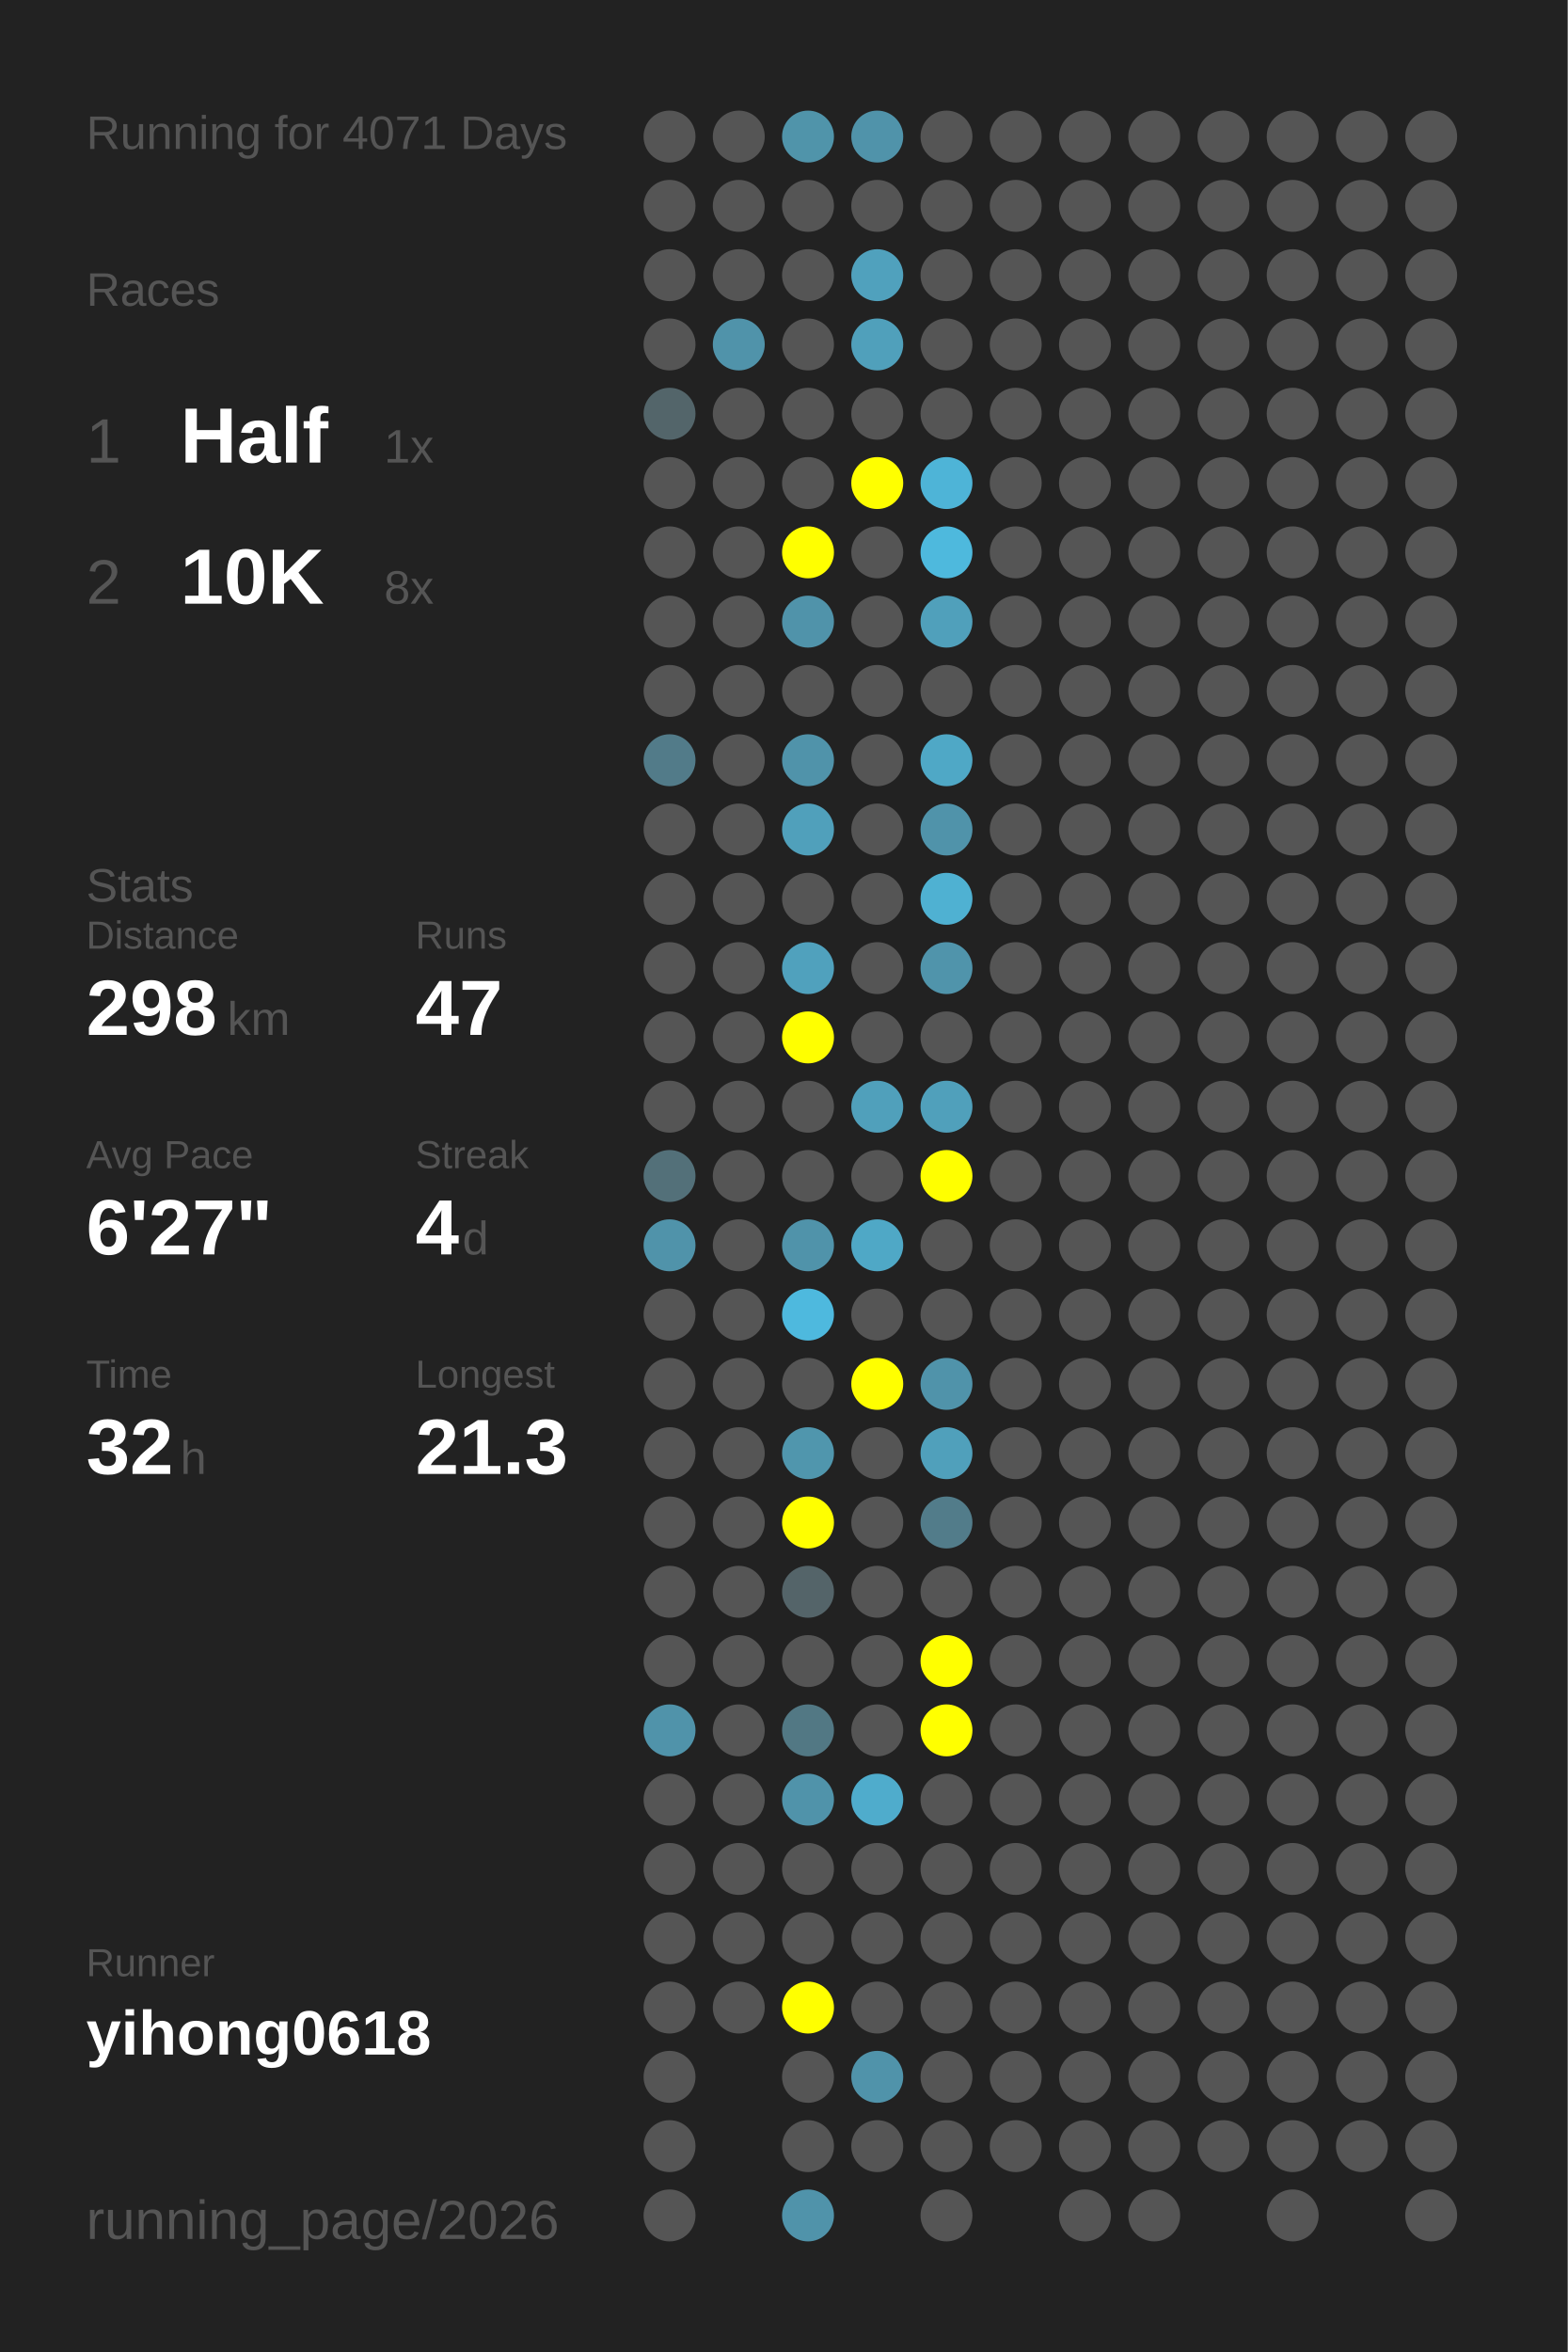
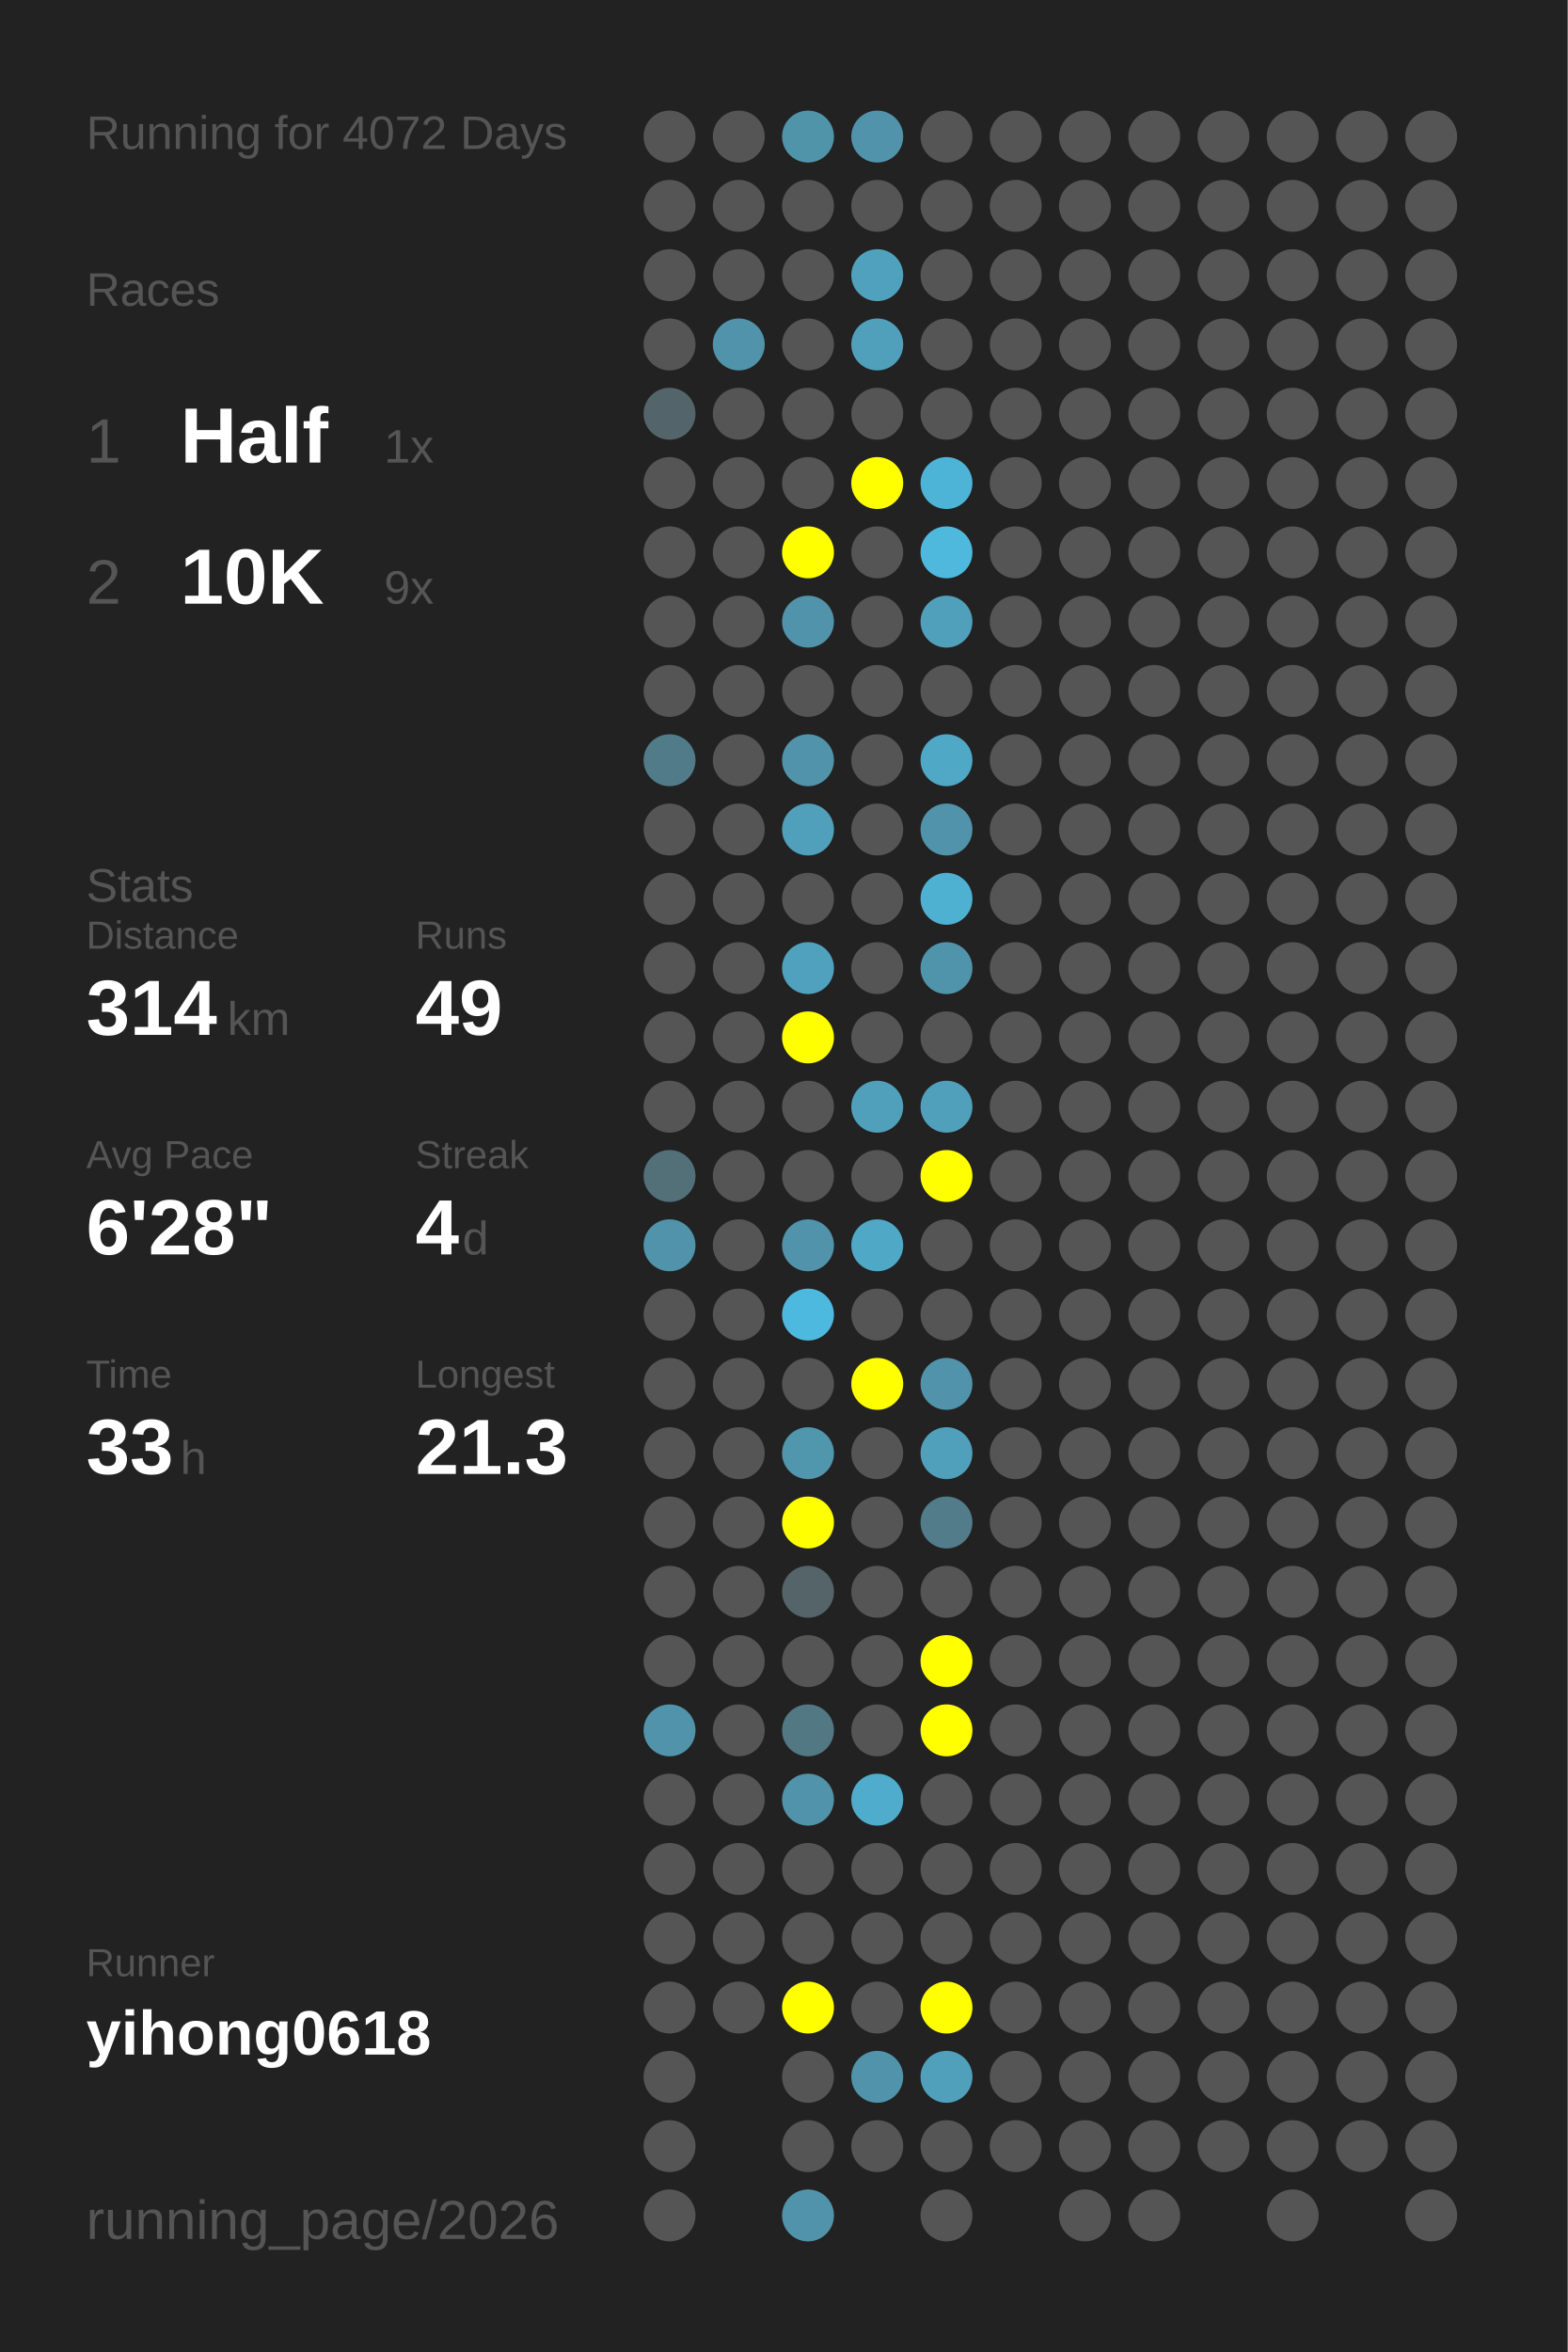
<svg xmlns="http://www.w3.org/2000/svg" baseProfile="full" height="300mm" version="1.1" viewBox="0,0,200,300" width="200mm">
  <defs />
  <rect fill="#222222" height="300" width="200" x="0" y="0" />
-   <text fill="#555555" style="font-size:6px; font-family:Arial;" x="11" y="19">Running for 4071 Days</text>
+   <text fill="#555555" style="font-size:6px; font-family:Arial;" x="11" y="19">Running for 4072 Days</text>
  <text fill="#555555" style="font-size:6px; font-family:Arial;" x="11" y="39">Races</text>
  <text fill="#555555" style="font-size:8px; font-family:Arial;" x="11" y="59">1</text>
  <text fill="#FFFFFF" style="font-size:10px; font-family:Arial; font-weight:bold;" x="23" y="59">Half</text>
  <text fill="#555555" style="font-size:6px; font-family:Arial;" x="49" y="59">1x</text>
  <text fill="#555555" style="font-size:8px; font-family:Arial;" x="11" y="77">2</text>
  <text fill="#FFFFFF" style="font-size:10px; font-family:Arial; font-weight:bold;" x="23" y="77">10K</text>
-   <text fill="#555555" style="font-size:6px; font-family:Arial;" x="49" y="77">8x</text>
+   <text fill="#555555" style="font-size:6px; font-family:Arial;" x="49" y="77">9x</text>
  <text fill="#555555" style="font-size:6px; font-family:Arial;" x="11" y="115">Stats</text>
  <text fill="#555555" style="font-size:5px; font-family:Arial;" x="11" y="121">Distance</text>
-   <text fill="#FFFFFF" style="font-size:10px; font-family:Arial; font-weight:bold;" x="11" y="132">298</text>
+   <text fill="#FFFFFF" style="font-size:10px; font-family:Arial; font-weight:bold;" x="11" y="132">314</text>
  <text fill="#555555" style="font-size:6px; font-family:Arial;" x="29" y="132">km</text>
  <text fill="#555555" style="font-size:5px; font-family:Arial;" x="53" y="121">Runs</text>
-   <text fill="#FFFFFF" style="font-size:10px; font-family:Arial; font-weight:bold;" x="53" y="132">47</text>
+   <text fill="#FFFFFF" style="font-size:10px; font-family:Arial; font-weight:bold;" x="53" y="132">49</text>
  <text fill="#555555" style="font-size:5px; font-family:Arial;" x="11" y="149">Avg Pace</text>
-   <text fill="#FFFFFF" style="font-size:10px; font-family:Arial; font-weight:bold;" x="11" y="160">6'27"</text>
+   <text fill="#FFFFFF" style="font-size:10px; font-family:Arial; font-weight:bold;" x="11" y="160">6'28"</text>
  <text fill="#555555" style="font-size:5px; font-family:Arial;" x="53" y="149">Streak</text>
  <text fill="#FFFFFF" style="font-size:10px; font-family:Arial; font-weight:bold;" x="53" y="160">4</text>
  <text fill="#555555" style="font-size:6px; font-family:Arial;" x="59" y="160">d</text>
  <text fill="#555555" style="font-size:5px; font-family:Arial;" x="11" y="177">Time</text>
-   <text fill="#FFFFFF" style="font-size:10px; font-family:Arial; font-weight:bold;" x="11" y="188">32</text>
+   <text fill="#FFFFFF" style="font-size:10px; font-family:Arial; font-weight:bold;" x="11" y="188">33</text>
  <text fill="#555555" style="font-size:6px; font-family:Arial;" x="23" y="188">h</text>
  <text fill="#555555" style="font-size:5px; font-family:Arial;" x="53" y="177">Longest</text>
  <text fill="#FFFFFF" style="font-size:10px; font-family:Arial; font-weight:bold;" x="53" y="188">21.3</text>
  <text fill="#555555" style="font-size:5px; font-family:Arial;" x="11" y="252.065">Runner</text>
  <text fill="#FFFFFF" style="font-size:8px; font-family:Arial; font-weight:bold;" x="11" y="262.065">yihong0618</text>
  <text fill="#555555" style="font-size:7px; font-family:Arial;" x="11" y="285.581">running_page/2026</text>
  <circle cx="85.417" cy="17.419" fill="#555555" r="3.312" />
  <circle cx="85.417" cy="26.258" fill="#555555" r="3.312" />
  <circle cx="85.417" cy="35.097" fill="#555555" r="3.312" />
  <circle cx="85.417" cy="43.935" fill="#555555" r="3.312" />
  <circle cx="85.417" cy="52.774" fill="#53656a" r="3.312" />
  <circle cx="85.417" cy="61.613" fill="#555555" r="3.312" />
  <circle cx="85.417" cy="70.452" fill="#555555" r="3.312" />
  <circle cx="85.417" cy="79.29" fill="#555555" r="3.312" />
  <circle cx="85.417" cy="88.129" fill="#555555" r="3.312" />
  <circle cx="85.417" cy="96.968" fill="#527b89" r="3.312" />
  <circle cx="85.417" cy="105.806" fill="#555555" r="3.312" />
  <circle cx="85.417" cy="114.645" fill="#555555" r="3.312" />
  <circle cx="85.417" cy="123.484" fill="#555555" r="3.312" />
  <circle cx="85.417" cy="132.323" fill="#555555" r="3.312" />
  <circle cx="85.417" cy="141.161" fill="#555555" r="3.312" />
  <circle cx="85.417" cy="150" fill="#537079" r="3.312" />
  <circle cx="85.417" cy="158.839" fill="#5093aa" r="3.312" />
  <circle cx="85.417" cy="167.677" fill="#555555" r="3.312" />
  <circle cx="85.417" cy="176.516" fill="#555555" r="3.312" />
  <circle cx="85.417" cy="185.355" fill="#555555" r="3.312" />
  <circle cx="85.417" cy="194.194" fill="#555555" r="3.312" />
  <circle cx="85.417" cy="203.032" fill="#555555" r="3.312" />
  <circle cx="85.417" cy="211.871" fill="#555555" r="3.312" />
  <circle cx="85.417" cy="220.71" fill="#5093aa" r="3.312" />
  <circle cx="85.417" cy="229.548" fill="#555555" r="3.312" />
  <circle cx="85.417" cy="238.387" fill="#555555" r="3.312" />
  <circle cx="85.417" cy="247.226" fill="#555555" r="3.312" />
  <circle cx="85.417" cy="256.065" fill="#555555" r="3.312" />
  <circle cx="85.417" cy="264.903" fill="#555555" r="3.312" />
  <circle cx="85.417" cy="273.742" fill="#555555" r="3.312" />
  <circle cx="85.417" cy="282.581" fill="#555555" r="3.312" />
  <circle cx="94.25" cy="17.419" fill="#555555" r="3.312" />
  <circle cx="94.25" cy="26.258" fill="#555555" r="3.312" />
  <circle cx="94.25" cy="35.097" fill="#555555" r="3.312" />
  <circle cx="94.25" cy="43.935" fill="#5093aa" r="3.312" />
  <circle cx="94.25" cy="52.774" fill="#555555" r="3.312" />
  <circle cx="94.25" cy="61.613" fill="#555555" r="3.312" />
  <circle cx="94.25" cy="70.452" fill="#555555" r="3.312" />
  <circle cx="94.25" cy="79.29" fill="#555555" r="3.312" />
  <circle cx="94.25" cy="88.129" fill="#555555" r="3.312" />
  <circle cx="94.25" cy="96.968" fill="#555555" r="3.312" />
  <circle cx="94.25" cy="105.806" fill="#555555" r="3.312" />
  <circle cx="94.25" cy="114.645" fill="#555555" r="3.312" />
  <circle cx="94.25" cy="123.484" fill="#555555" r="3.312" />
  <circle cx="94.25" cy="132.323" fill="#555555" r="3.312" />
  <circle cx="94.25" cy="141.161" fill="#555555" r="3.312" />
  <circle cx="94.25" cy="150" fill="#555555" r="3.312" />
  <circle cx="94.25" cy="158.839" fill="#555555" r="3.312" />
  <circle cx="94.25" cy="167.677" fill="#555555" r="3.312" />
  <circle cx="94.25" cy="176.516" fill="#555555" r="3.312" />
  <circle cx="94.25" cy="185.355" fill="#555555" r="3.312" />
  <circle cx="94.25" cy="194.194" fill="#555555" r="3.312" />
  <circle cx="94.25" cy="203.032" fill="#555555" r="3.312" />
  <circle cx="94.25" cy="211.871" fill="#555555" r="3.312" />
  <circle cx="94.25" cy="220.71" fill="#555555" r="3.312" />
  <circle cx="94.25" cy="229.548" fill="#555555" r="3.312" />
  <circle cx="94.25" cy="238.387" fill="#555555" r="3.312" />
  <circle cx="94.25" cy="247.226" fill="#555555" r="3.312" />
  <circle cx="94.25" cy="256.065" fill="#555555" r="3.312" />
  <circle cx="103.083" cy="17.419" fill="#5094aa" r="3.312" />
  <circle cx="103.083" cy="26.258" fill="#555555" r="3.312" />
  <circle cx="103.083" cy="35.097" fill="#555555" r="3.312" />
  <circle cx="103.083" cy="43.935" fill="#555555" r="3.312" />
  <circle cx="103.083" cy="52.774" fill="#555555" r="3.312" />
  <circle cx="103.083" cy="61.613" fill="#555555" r="3.312" />
  <circle cx="103.083" cy="70.452" fill="#FFFF00" r="3.312" />
  <circle cx="103.083" cy="79.29" fill="#5093aa" r="3.312" />
  <circle cx="103.083" cy="88.129" fill="#555555" r="3.312" />
  <circle cx="103.083" cy="96.968" fill="#5093aa" r="3.312" />
  <circle cx="103.083" cy="105.806" fill="#50a0bb" r="3.312" />
  <circle cx="103.083" cy="114.645" fill="#555555" r="3.312" />
  <circle cx="103.083" cy="123.484" fill="#50a1bd" r="3.312" />
  <circle cx="103.083" cy="132.323" fill="#FFFF00" r="3.312" />
  <circle cx="103.083" cy="141.161" fill="#555555" r="3.312" />
  <circle cx="103.083" cy="150" fill="#555555" r="3.312" />
  <circle cx="103.083" cy="158.839" fill="#5093aa" r="3.312" />
  <circle cx="103.083" cy="167.677" fill="#4eb9de" r="3.312" />
  <circle cx="103.083" cy="176.516" fill="#555555" r="3.312" />
  <circle cx="103.083" cy="185.355" fill="#5096ad" r="3.312" />
  <circle cx="103.083" cy="194.194" fill="#FFFF00" r="3.312" />
  <circle cx="103.083" cy="203.032" fill="#546469" r="3.312" />
  <circle cx="103.083" cy="211.871" fill="#555555" r="3.312" />
  <circle cx="103.083" cy="220.71" fill="#527884" r="3.312" />
  <circle cx="103.083" cy="229.548" fill="#5093aa" r="3.312" />
  <circle cx="103.083" cy="238.387" fill="#555555" r="3.312" />
  <circle cx="103.083" cy="247.226" fill="#555555" r="3.312" />
  <circle cx="103.083" cy="256.065" fill="#FFFF00" r="3.312" />
  <circle cx="103.083" cy="264.903" fill="#555555" r="3.312" />
  <circle cx="103.083" cy="273.742" fill="#555555" r="3.312" />
  <circle cx="103.083" cy="282.581" fill="#5093aa" r="3.312" />
  <circle cx="111.917" cy="17.419" fill="#5093aa" r="3.312" />
  <circle cx="111.917" cy="26.258" fill="#555555" r="3.312" />
  <circle cx="111.917" cy="35.097" fill="#50a1bd" r="3.312" />
  <circle cx="111.917" cy="43.935" fill="#50a0bb" r="3.312" />
  <circle cx="111.917" cy="52.774" fill="#555555" r="3.312" />
  <circle cx="111.917" cy="61.613" fill="#FFFF00" r="3.312" />
  <circle cx="111.917" cy="70.452" fill="#555555" r="3.312" />
  <circle cx="111.917" cy="79.29" fill="#555555" r="3.312" />
  <circle cx="111.917" cy="88.129" fill="#555555" r="3.312" />
  <circle cx="111.917" cy="96.968" fill="#555555" r="3.312" />
  <circle cx="111.917" cy="105.806" fill="#555555" r="3.312" />
  <circle cx="111.917" cy="114.645" fill="#555555" r="3.312" />
  <circle cx="111.917" cy="123.484" fill="#555555" r="3.312" />
  <circle cx="111.917" cy="132.323" fill="#555555" r="3.312" />
  <circle cx="111.917" cy="141.161" fill="#50a0bb" r="3.312" />
  <circle cx="111.917" cy="150" fill="#555555" r="3.312" />
  <circle cx="111.917" cy="158.839" fill="#4fa8c6" r="3.312" />
  <circle cx="111.917" cy="167.677" fill="#555555" r="3.312" />
  <circle cx="111.917" cy="176.516" fill="#FFFF00" r="3.312" />
  <circle cx="111.917" cy="185.355" fill="#555555" r="3.312" />
  <circle cx="111.917" cy="194.194" fill="#555555" r="3.312" />
  <circle cx="111.917" cy="203.032" fill="#555555" r="3.312" />
  <circle cx="111.917" cy="211.871" fill="#555555" r="3.312" />
  <circle cx="111.917" cy="220.71" fill="#555555" r="3.312" />
  <circle cx="111.917" cy="229.548" fill="#4faccc" r="3.312" />
  <circle cx="111.917" cy="238.387" fill="#555555" r="3.312" />
  <circle cx="111.917" cy="247.226" fill="#555555" r="3.312" />
  <circle cx="111.917" cy="256.065" fill="#555555" r="3.312" />
  <circle cx="111.917" cy="264.903" fill="#5093aa" r="3.312" />
  <circle cx="111.917" cy="273.742" fill="#555555" r="3.312" />
  <circle cx="120.75" cy="17.419" fill="#555555" r="3.312" />
  <circle cx="120.75" cy="26.258" fill="#555555" r="3.312" />
  <circle cx="120.75" cy="35.097" fill="#555555" r="3.312" />
  <circle cx="120.75" cy="43.935" fill="#555555" r="3.312" />
  <circle cx="120.75" cy="52.774" fill="#555555" r="3.312" />
  <circle cx="120.75" cy="61.613" fill="#4eb4d7" r="3.312" />
  <circle cx="120.75" cy="70.452" fill="#4eb9dd" r="3.312" />
  <circle cx="120.75" cy="79.29" fill="#50a0bb" r="3.312" />
  <circle cx="120.75" cy="88.129" fill="#555555" r="3.312" />
  <circle cx="120.75" cy="96.968" fill="#4fa8c6" r="3.312" />
  <circle cx="120.75" cy="105.806" fill="#5093aa" r="3.312" />
  <circle cx="120.75" cy="114.645" fill="#4fb1d2" r="3.312" />
  <circle cx="120.75" cy="123.484" fill="#5094ab" r="3.312" />
  <circle cx="120.75" cy="132.323" fill="#555555" r="3.312" />
  <circle cx="120.75" cy="141.161" fill="#50a0bb" r="3.312" />
  <circle cx="120.75" cy="150" fill="#FFFF00" r="3.312" />
  <circle cx="120.75" cy="158.839" fill="#555555" r="3.312" />
  <circle cx="120.75" cy="167.677" fill="#555555" r="3.312" />
  <circle cx="120.75" cy="176.516" fill="#5093aa" r="3.312" />
  <circle cx="120.75" cy="185.355" fill="#50a0bb" r="3.312" />
  <circle cx="120.75" cy="194.194" fill="#527c8a" r="3.312" />
  <circle cx="120.75" cy="203.032" fill="#555555" r="3.312" />
  <circle cx="120.75" cy="211.871" fill="#FFFF00" r="3.312" />
  <circle cx="120.75" cy="220.71" fill="#FFFF00" r="3.312" />
  <circle cx="120.75" cy="229.548" fill="#555555" r="3.312" />
  <circle cx="120.75" cy="238.387" fill="#555555" r="3.312" />
  <circle cx="120.75" cy="247.226" fill="#555555" r="3.312" />
-   <circle cx="120.75" cy="256.065" fill="#555555" r="3.312" />
-   <circle cx="120.75" cy="264.903" fill="#555555" r="3.312" />
+   <circle cx="120.75" cy="256.065" fill="#FFFF00" r="3.312" />
+   <circle cx="120.75" cy="264.903" fill="#50a0bb" r="3.312" />
  <circle cx="120.75" cy="273.742" fill="#555555" r="3.312" />
  <circle cx="120.75" cy="282.581" fill="#555555" r="3.312" />
  <circle cx="129.583" cy="17.419" fill="#555555" r="3.312" />
  <circle cx="129.583" cy="26.258" fill="#555555" r="3.312" />
  <circle cx="129.583" cy="35.097" fill="#555555" r="3.312" />
  <circle cx="129.583" cy="43.935" fill="#555555" r="3.312" />
  <circle cx="129.583" cy="52.774" fill="#555555" r="3.312" />
  <circle cx="129.583" cy="61.613" fill="#555555" r="3.312" />
  <circle cx="129.583" cy="70.452" fill="#555555" r="3.312" />
  <circle cx="129.583" cy="79.29" fill="#555555" r="3.312" />
  <circle cx="129.583" cy="88.129" fill="#555555" r="3.312" />
  <circle cx="129.583" cy="96.968" fill="#555555" r="3.312" />
  <circle cx="129.583" cy="105.806" fill="#555555" r="3.312" />
  <circle cx="129.583" cy="114.645" fill="#555555" r="3.312" />
  <circle cx="129.583" cy="123.484" fill="#555555" r="3.312" />
  <circle cx="129.583" cy="132.323" fill="#555555" r="3.312" />
  <circle cx="129.583" cy="141.161" fill="#555555" r="3.312" />
  <circle cx="129.583" cy="150" fill="#555555" r="3.312" />
  <circle cx="129.583" cy="158.839" fill="#555555" r="3.312" />
  <circle cx="129.583" cy="167.677" fill="#555555" r="3.312" />
  <circle cx="129.583" cy="176.516" fill="#555555" r="3.312" />
  <circle cx="129.583" cy="185.355" fill="#555555" r="3.312" />
  <circle cx="129.583" cy="194.194" fill="#555555" r="3.312" />
  <circle cx="129.583" cy="203.032" fill="#555555" r="3.312" />
  <circle cx="129.583" cy="211.871" fill="#555555" r="3.312" />
  <circle cx="129.583" cy="220.71" fill="#555555" r="3.312" />
  <circle cx="129.583" cy="229.548" fill="#555555" r="3.312" />
  <circle cx="129.583" cy="238.387" fill="#555555" r="3.312" />
  <circle cx="129.583" cy="247.226" fill="#555555" r="3.312" />
  <circle cx="129.583" cy="256.065" fill="#555555" r="3.312" />
  <circle cx="129.583" cy="264.903" fill="#555555" r="3.312" />
  <circle cx="129.583" cy="273.742" fill="#555555" r="3.312" />
  <circle cx="138.417" cy="17.419" fill="#555555" r="3.312" />
  <circle cx="138.417" cy="26.258" fill="#555555" r="3.312" />
  <circle cx="138.417" cy="35.097" fill="#555555" r="3.312" />
  <circle cx="138.417" cy="43.935" fill="#555555" r="3.312" />
  <circle cx="138.417" cy="52.774" fill="#555555" r="3.312" />
  <circle cx="138.417" cy="61.613" fill="#555555" r="3.312" />
  <circle cx="138.417" cy="70.452" fill="#555555" r="3.312" />
  <circle cx="138.417" cy="79.29" fill="#555555" r="3.312" />
  <circle cx="138.417" cy="88.129" fill="#555555" r="3.312" />
  <circle cx="138.417" cy="96.968" fill="#555555" r="3.312" />
  <circle cx="138.417" cy="105.806" fill="#555555" r="3.312" />
  <circle cx="138.417" cy="114.645" fill="#555555" r="3.312" />
  <circle cx="138.417" cy="123.484" fill="#555555" r="3.312" />
  <circle cx="138.417" cy="132.323" fill="#555555" r="3.312" />
  <circle cx="138.417" cy="141.161" fill="#555555" r="3.312" />
  <circle cx="138.417" cy="150" fill="#555555" r="3.312" />
  <circle cx="138.417" cy="158.839" fill="#555555" r="3.312" />
  <circle cx="138.417" cy="167.677" fill="#555555" r="3.312" />
  <circle cx="138.417" cy="176.516" fill="#555555" r="3.312" />
  <circle cx="138.417" cy="185.355" fill="#555555" r="3.312" />
  <circle cx="138.417" cy="194.194" fill="#555555" r="3.312" />
  <circle cx="138.417" cy="203.032" fill="#555555" r="3.312" />
  <circle cx="138.417" cy="211.871" fill="#555555" r="3.312" />
  <circle cx="138.417" cy="220.71" fill="#555555" r="3.312" />
  <circle cx="138.417" cy="229.548" fill="#555555" r="3.312" />
  <circle cx="138.417" cy="238.387" fill="#555555" r="3.312" />
  <circle cx="138.417" cy="247.226" fill="#555555" r="3.312" />
  <circle cx="138.417" cy="256.065" fill="#555555" r="3.312" />
  <circle cx="138.417" cy="264.903" fill="#555555" r="3.312" />
  <circle cx="138.417" cy="273.742" fill="#555555" r="3.312" />
  <circle cx="138.417" cy="282.581" fill="#555555" r="3.312" />
  <circle cx="147.25" cy="17.419" fill="#555555" r="3.312" />
  <circle cx="147.25" cy="26.258" fill="#555555" r="3.312" />
  <circle cx="147.25" cy="35.097" fill="#555555" r="3.312" />
  <circle cx="147.25" cy="43.935" fill="#555555" r="3.312" />
  <circle cx="147.25" cy="52.774" fill="#555555" r="3.312" />
  <circle cx="147.25" cy="61.613" fill="#555555" r="3.312" />
  <circle cx="147.25" cy="70.452" fill="#555555" r="3.312" />
  <circle cx="147.25" cy="79.29" fill="#555555" r="3.312" />
  <circle cx="147.25" cy="88.129" fill="#555555" r="3.312" />
  <circle cx="147.25" cy="96.968" fill="#555555" r="3.312" />
  <circle cx="147.25" cy="105.806" fill="#555555" r="3.312" />
  <circle cx="147.25" cy="114.645" fill="#555555" r="3.312" />
  <circle cx="147.25" cy="123.484" fill="#555555" r="3.312" />
  <circle cx="147.25" cy="132.323" fill="#555555" r="3.312" />
  <circle cx="147.25" cy="141.161" fill="#555555" r="3.312" />
  <circle cx="147.25" cy="150" fill="#555555" r="3.312" />
  <circle cx="147.25" cy="158.839" fill="#555555" r="3.312" />
  <circle cx="147.25" cy="167.677" fill="#555555" r="3.312" />
  <circle cx="147.25" cy="176.516" fill="#555555" r="3.312" />
  <circle cx="147.25" cy="185.355" fill="#555555" r="3.312" />
  <circle cx="147.25" cy="194.194" fill="#555555" r="3.312" />
  <circle cx="147.25" cy="203.032" fill="#555555" r="3.312" />
  <circle cx="147.25" cy="211.871" fill="#555555" r="3.312" />
  <circle cx="147.25" cy="220.71" fill="#555555" r="3.312" />
  <circle cx="147.25" cy="229.548" fill="#555555" r="3.312" />
  <circle cx="147.25" cy="238.387" fill="#555555" r="3.312" />
  <circle cx="147.25" cy="247.226" fill="#555555" r="3.312" />
  <circle cx="147.25" cy="256.065" fill="#555555" r="3.312" />
  <circle cx="147.25" cy="264.903" fill="#555555" r="3.312" />
  <circle cx="147.25" cy="273.742" fill="#555555" r="3.312" />
  <circle cx="147.25" cy="282.581" fill="#555555" r="3.312" />
  <circle cx="156.083" cy="17.419" fill="#555555" r="3.312" />
  <circle cx="156.083" cy="26.258" fill="#555555" r="3.312" />
  <circle cx="156.083" cy="35.097" fill="#555555" r="3.312" />
  <circle cx="156.083" cy="43.935" fill="#555555" r="3.312" />
  <circle cx="156.083" cy="52.774" fill="#555555" r="3.312" />
  <circle cx="156.083" cy="61.613" fill="#555555" r="3.312" />
  <circle cx="156.083" cy="70.452" fill="#555555" r="3.312" />
  <circle cx="156.083" cy="79.29" fill="#555555" r="3.312" />
  <circle cx="156.083" cy="88.129" fill="#555555" r="3.312" />
  <circle cx="156.083" cy="96.968" fill="#555555" r="3.312" />
  <circle cx="156.083" cy="105.806" fill="#555555" r="3.312" />
  <circle cx="156.083" cy="114.645" fill="#555555" r="3.312" />
  <circle cx="156.083" cy="123.484" fill="#555555" r="3.312" />
  <circle cx="156.083" cy="132.323" fill="#555555" r="3.312" />
  <circle cx="156.083" cy="141.161" fill="#555555" r="3.312" />
  <circle cx="156.083" cy="150" fill="#555555" r="3.312" />
  <circle cx="156.083" cy="158.839" fill="#555555" r="3.312" />
  <circle cx="156.083" cy="167.677" fill="#555555" r="3.312" />
  <circle cx="156.083" cy="176.516" fill="#555555" r="3.312" />
  <circle cx="156.083" cy="185.355" fill="#555555" r="3.312" />
  <circle cx="156.083" cy="194.194" fill="#555555" r="3.312" />
  <circle cx="156.083" cy="203.032" fill="#555555" r="3.312" />
  <circle cx="156.083" cy="211.871" fill="#555555" r="3.312" />
  <circle cx="156.083" cy="220.71" fill="#555555" r="3.312" />
  <circle cx="156.083" cy="229.548" fill="#555555" r="3.312" />
  <circle cx="156.083" cy="238.387" fill="#555555" r="3.312" />
  <circle cx="156.083" cy="247.226" fill="#555555" r="3.312" />
  <circle cx="156.083" cy="256.065" fill="#555555" r="3.312" />
  <circle cx="156.083" cy="264.903" fill="#555555" r="3.312" />
  <circle cx="156.083" cy="273.742" fill="#555555" r="3.312" />
  <circle cx="164.917" cy="17.419" fill="#555555" r="3.312" />
  <circle cx="164.917" cy="26.258" fill="#555555" r="3.312" />
  <circle cx="164.917" cy="35.097" fill="#555555" r="3.312" />
  <circle cx="164.917" cy="43.935" fill="#555555" r="3.312" />
  <circle cx="164.917" cy="52.774" fill="#555555" r="3.312" />
  <circle cx="164.917" cy="61.613" fill="#555555" r="3.312" />
  <circle cx="164.917" cy="70.452" fill="#555555" r="3.312" />
  <circle cx="164.917" cy="79.29" fill="#555555" r="3.312" />
  <circle cx="164.917" cy="88.129" fill="#555555" r="3.312" />
  <circle cx="164.917" cy="96.968" fill="#555555" r="3.312" />
  <circle cx="164.917" cy="105.806" fill="#555555" r="3.312" />
  <circle cx="164.917" cy="114.645" fill="#555555" r="3.312" />
  <circle cx="164.917" cy="123.484" fill="#555555" r="3.312" />
  <circle cx="164.917" cy="132.323" fill="#555555" r="3.312" />
  <circle cx="164.917" cy="141.161" fill="#555555" r="3.312" />
  <circle cx="164.917" cy="150" fill="#555555" r="3.312" />
  <circle cx="164.917" cy="158.839" fill="#555555" r="3.312" />
  <circle cx="164.917" cy="167.677" fill="#555555" r="3.312" />
  <circle cx="164.917" cy="176.516" fill="#555555" r="3.312" />
  <circle cx="164.917" cy="185.355" fill="#555555" r="3.312" />
  <circle cx="164.917" cy="194.194" fill="#555555" r="3.312" />
  <circle cx="164.917" cy="203.032" fill="#555555" r="3.312" />
  <circle cx="164.917" cy="211.871" fill="#555555" r="3.312" />
  <circle cx="164.917" cy="220.71" fill="#555555" r="3.312" />
  <circle cx="164.917" cy="229.548" fill="#555555" r="3.312" />
  <circle cx="164.917" cy="238.387" fill="#555555" r="3.312" />
  <circle cx="164.917" cy="247.226" fill="#555555" r="3.312" />
  <circle cx="164.917" cy="256.065" fill="#555555" r="3.312" />
  <circle cx="164.917" cy="264.903" fill="#555555" r="3.312" />
  <circle cx="164.917" cy="273.742" fill="#555555" r="3.312" />
  <circle cx="164.917" cy="282.581" fill="#555555" r="3.312" />
  <circle cx="173.75" cy="17.419" fill="#555555" r="3.312" />
  <circle cx="173.75" cy="26.258" fill="#555555" r="3.312" />
  <circle cx="173.75" cy="35.097" fill="#555555" r="3.312" />
  <circle cx="173.75" cy="43.935" fill="#555555" r="3.312" />
  <circle cx="173.75" cy="52.774" fill="#555555" r="3.312" />
  <circle cx="173.75" cy="61.613" fill="#555555" r="3.312" />
  <circle cx="173.75" cy="70.452" fill="#555555" r="3.312" />
  <circle cx="173.75" cy="79.29" fill="#555555" r="3.312" />
  <circle cx="173.75" cy="88.129" fill="#555555" r="3.312" />
  <circle cx="173.75" cy="96.968" fill="#555555" r="3.312" />
  <circle cx="173.75" cy="105.806" fill="#555555" r="3.312" />
  <circle cx="173.75" cy="114.645" fill="#555555" r="3.312" />
  <circle cx="173.75" cy="123.484" fill="#555555" r="3.312" />
  <circle cx="173.75" cy="132.323" fill="#555555" r="3.312" />
  <circle cx="173.75" cy="141.161" fill="#555555" r="3.312" />
  <circle cx="173.75" cy="150" fill="#555555" r="3.312" />
  <circle cx="173.75" cy="158.839" fill="#555555" r="3.312" />
  <circle cx="173.75" cy="167.677" fill="#555555" r="3.312" />
  <circle cx="173.75" cy="176.516" fill="#555555" r="3.312" />
  <circle cx="173.75" cy="185.355" fill="#555555" r="3.312" />
  <circle cx="173.75" cy="194.194" fill="#555555" r="3.312" />
  <circle cx="173.75" cy="203.032" fill="#555555" r="3.312" />
  <circle cx="173.75" cy="211.871" fill="#555555" r="3.312" />
  <circle cx="173.75" cy="220.71" fill="#555555" r="3.312" />
  <circle cx="173.75" cy="229.548" fill="#555555" r="3.312" />
  <circle cx="173.75" cy="238.387" fill="#555555" r="3.312" />
  <circle cx="173.75" cy="247.226" fill="#555555" r="3.312" />
  <circle cx="173.75" cy="256.065" fill="#555555" r="3.312" />
  <circle cx="173.75" cy="264.903" fill="#555555" r="3.312" />
  <circle cx="173.75" cy="273.742" fill="#555555" r="3.312" />
  <circle cx="182.583" cy="17.419" fill="#555555" r="3.312" />
  <circle cx="182.583" cy="26.258" fill="#555555" r="3.312" />
  <circle cx="182.583" cy="35.097" fill="#555555" r="3.312" />
  <circle cx="182.583" cy="43.935" fill="#555555" r="3.312" />
  <circle cx="182.583" cy="52.774" fill="#555555" r="3.312" />
  <circle cx="182.583" cy="61.613" fill="#555555" r="3.312" />
  <circle cx="182.583" cy="70.452" fill="#555555" r="3.312" />
  <circle cx="182.583" cy="79.29" fill="#555555" r="3.312" />
  <circle cx="182.583" cy="88.129" fill="#555555" r="3.312" />
  <circle cx="182.583" cy="96.968" fill="#555555" r="3.312" />
  <circle cx="182.583" cy="105.806" fill="#555555" r="3.312" />
  <circle cx="182.583" cy="114.645" fill="#555555" r="3.312" />
  <circle cx="182.583" cy="123.484" fill="#555555" r="3.312" />
  <circle cx="182.583" cy="132.323" fill="#555555" r="3.312" />
  <circle cx="182.583" cy="141.161" fill="#555555" r="3.312" />
  <circle cx="182.583" cy="150" fill="#555555" r="3.312" />
  <circle cx="182.583" cy="158.839" fill="#555555" r="3.312" />
  <circle cx="182.583" cy="167.677" fill="#555555" r="3.312" />
  <circle cx="182.583" cy="176.516" fill="#555555" r="3.312" />
  <circle cx="182.583" cy="185.355" fill="#555555" r="3.312" />
  <circle cx="182.583" cy="194.194" fill="#555555" r="3.312" />
  <circle cx="182.583" cy="203.032" fill="#555555" r="3.312" />
  <circle cx="182.583" cy="211.871" fill="#555555" r="3.312" />
  <circle cx="182.583" cy="220.71" fill="#555555" r="3.312" />
  <circle cx="182.583" cy="229.548" fill="#555555" r="3.312" />
  <circle cx="182.583" cy="238.387" fill="#555555" r="3.312" />
  <circle cx="182.583" cy="247.226" fill="#555555" r="3.312" />
  <circle cx="182.583" cy="256.065" fill="#555555" r="3.312" />
  <circle cx="182.583" cy="264.903" fill="#555555" r="3.312" />
  <circle cx="182.583" cy="273.742" fill="#555555" r="3.312" />
  <circle cx="182.583" cy="282.581" fill="#555555" r="3.312" />
</svg>
